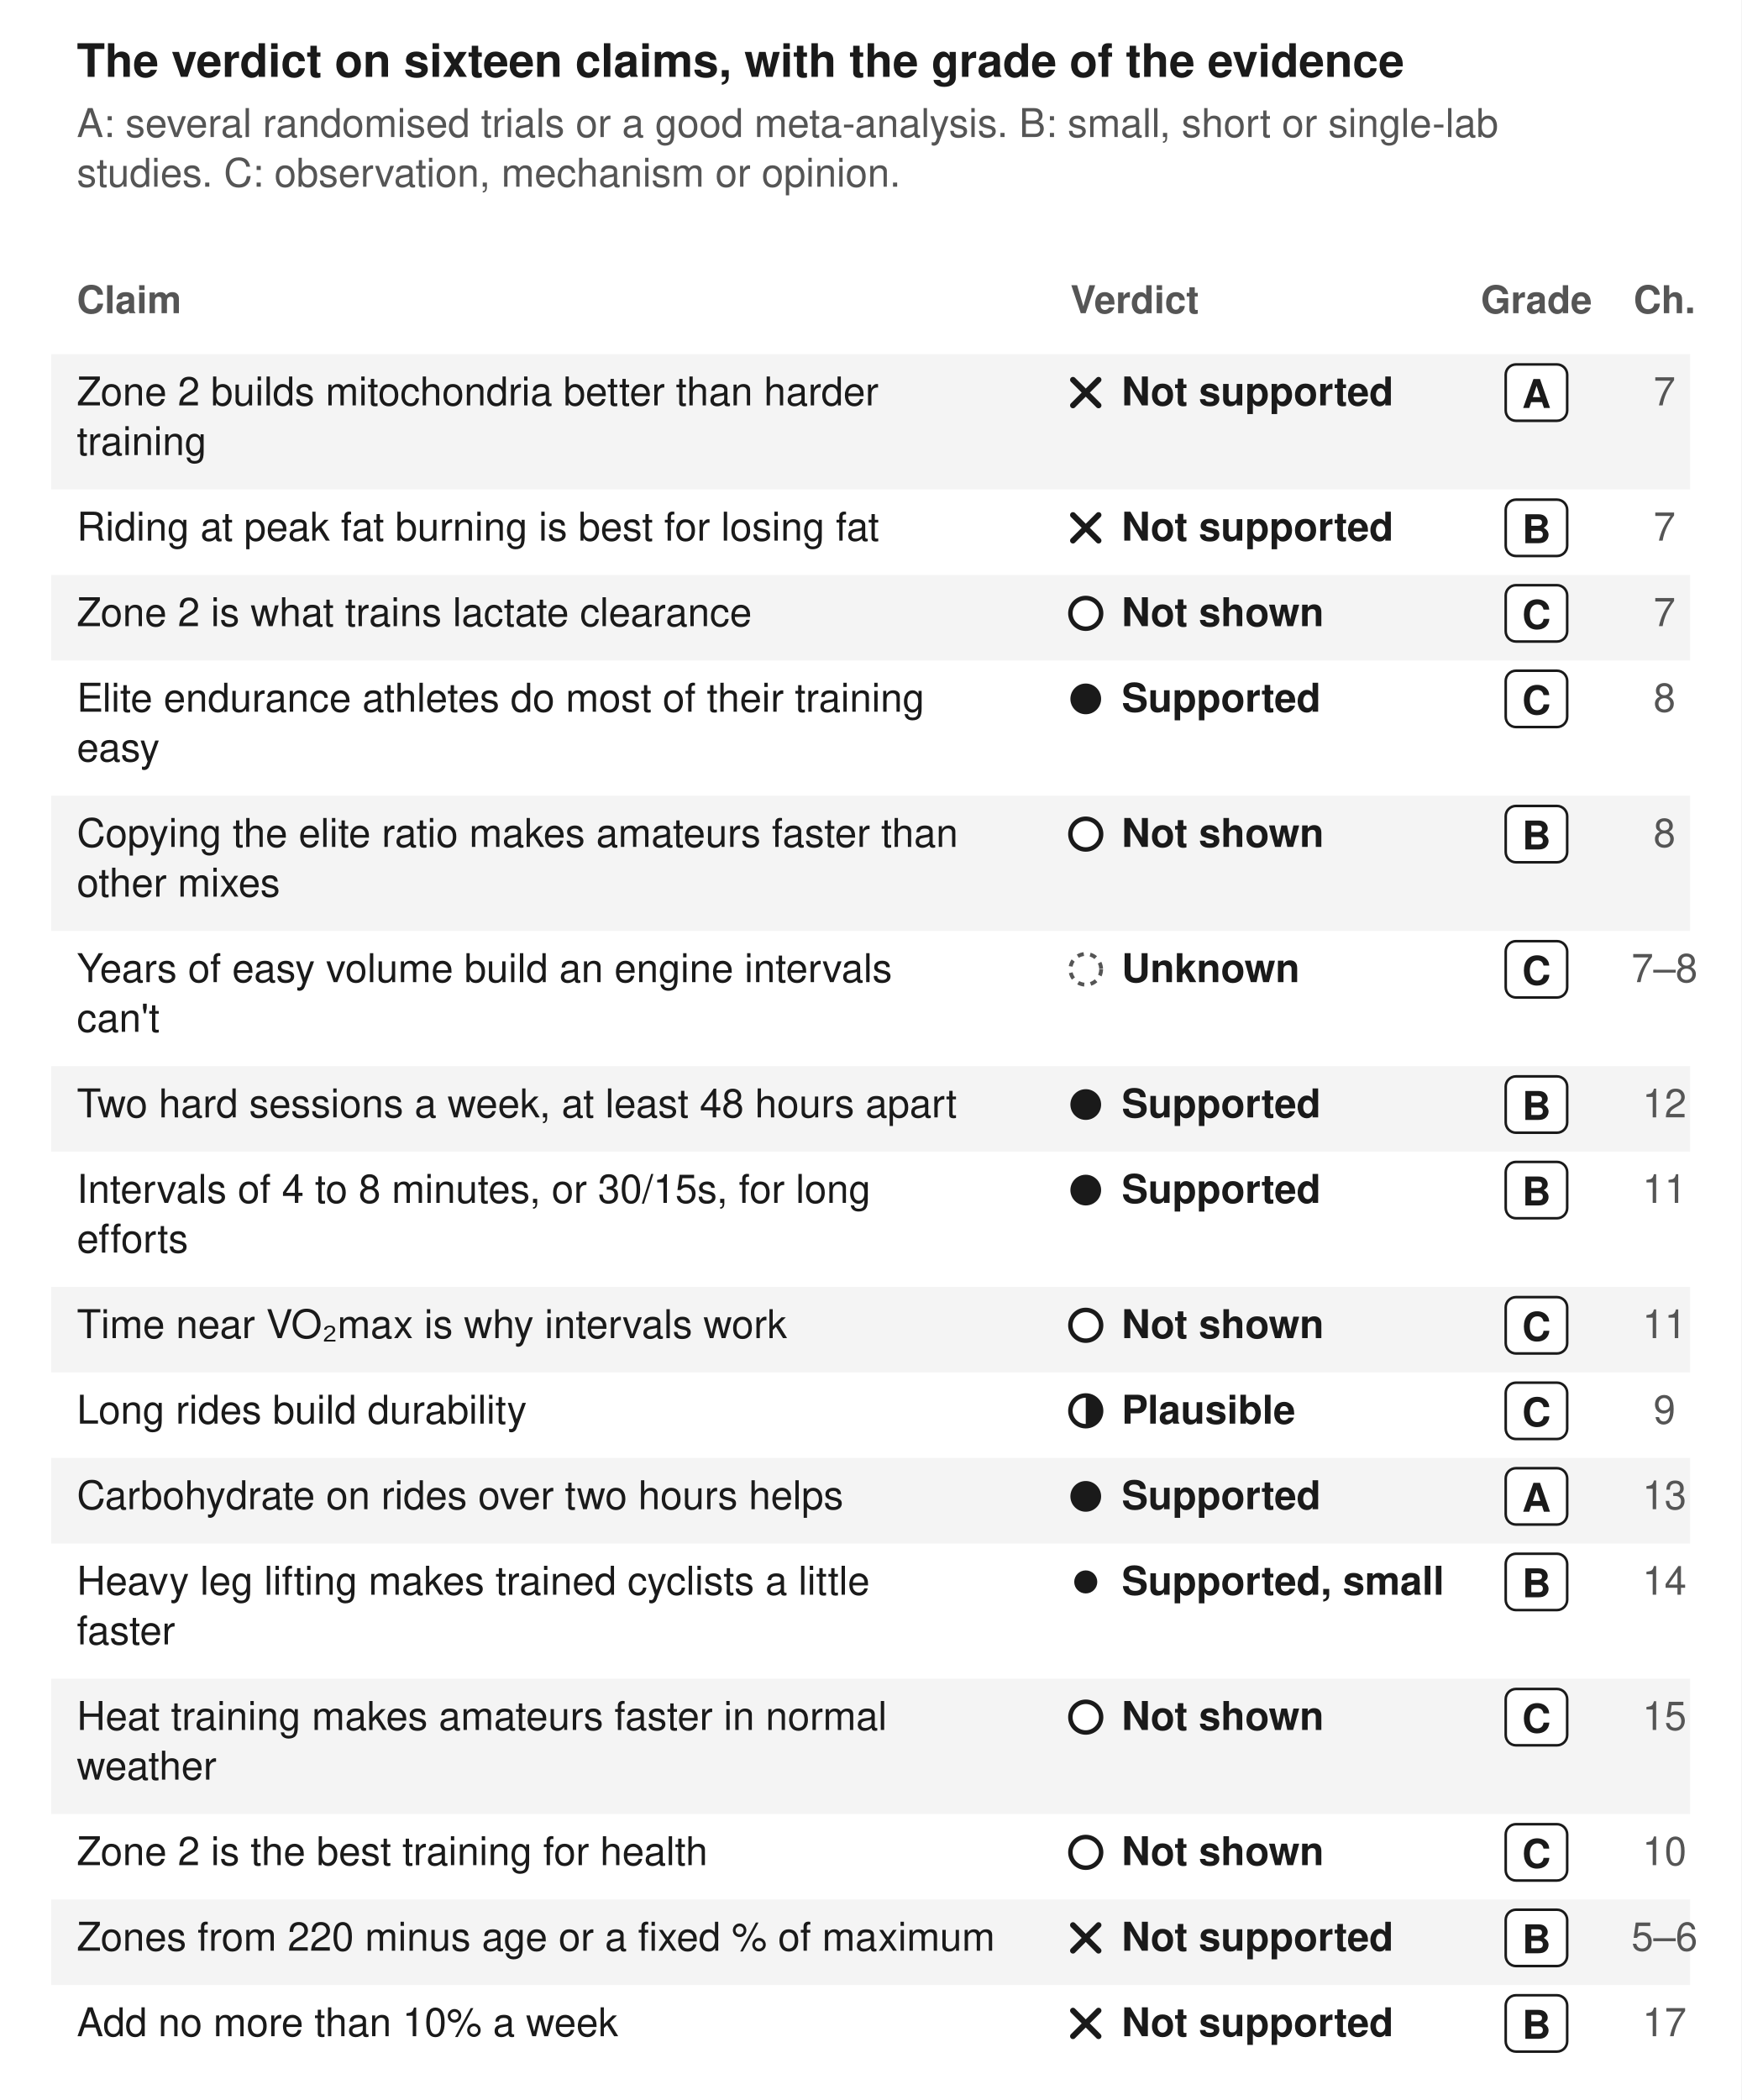
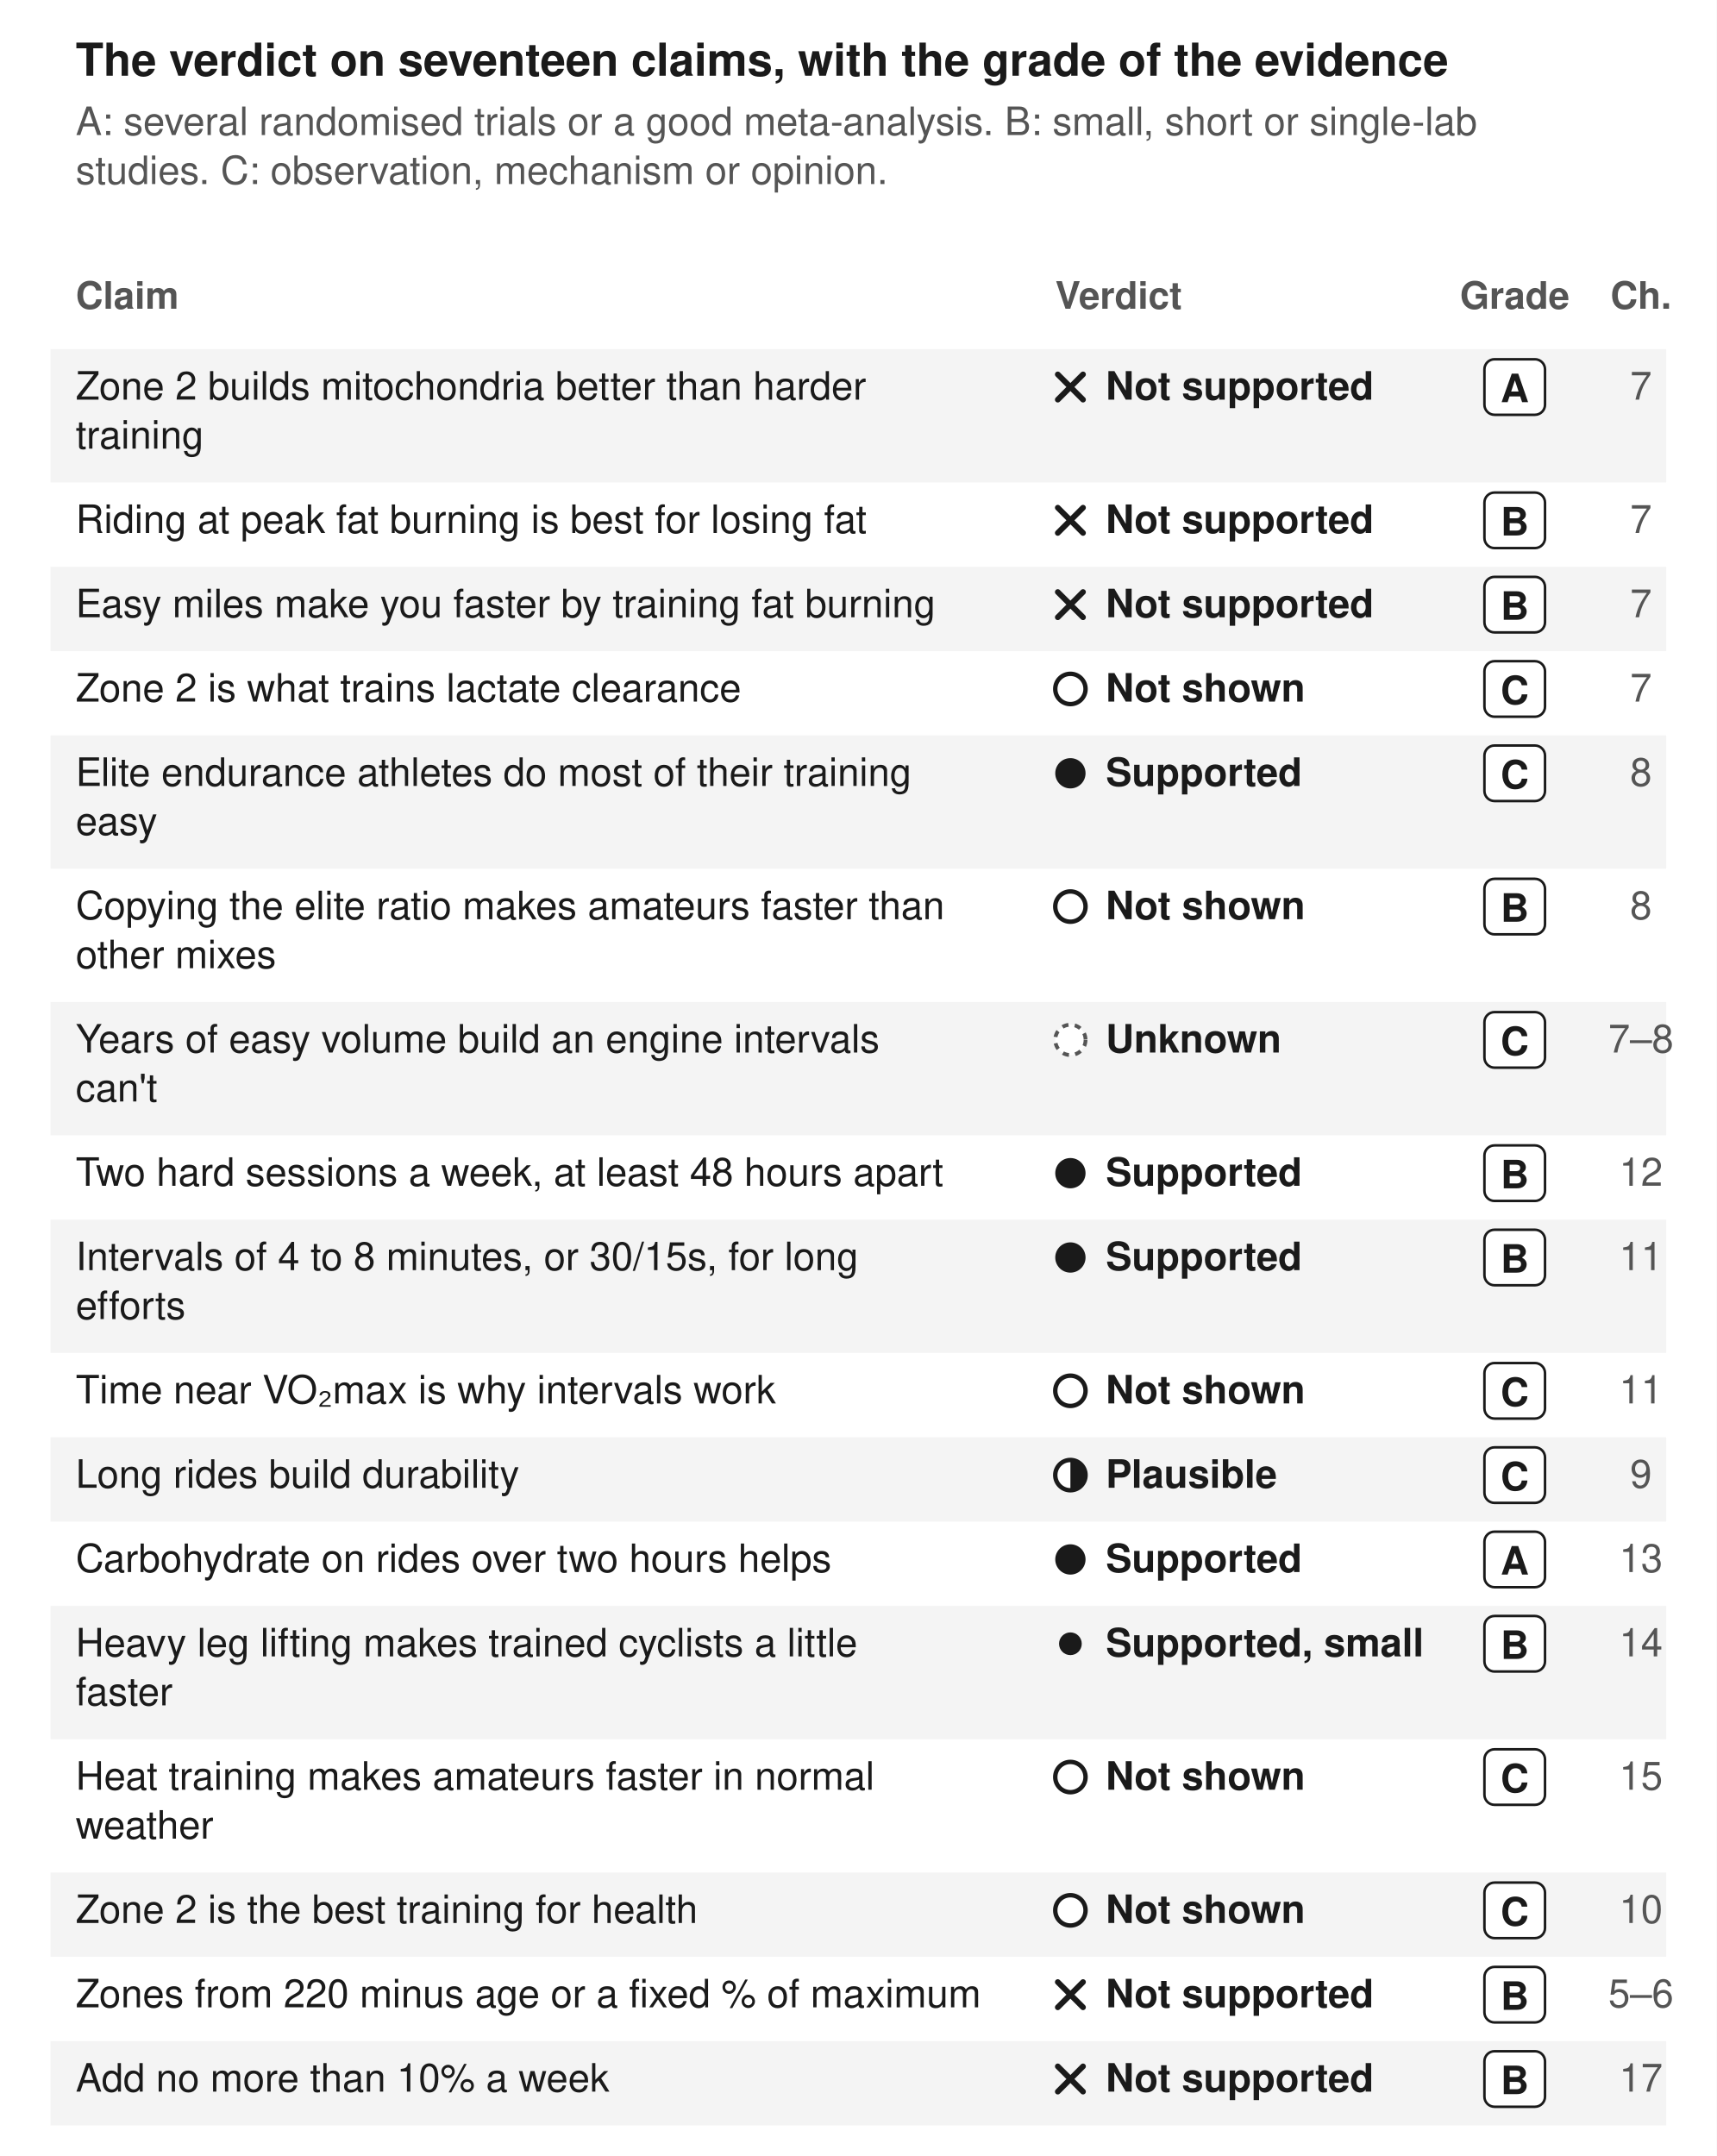
- <svg xmlns="http://www.w3.org/2000/svg" viewBox="0 0 680 820" width="680" height="820" role="img" aria-label="A table of sixteen claims with verdicts and grades. Zone 2 builds mitochondria better than harder training: Not supported, grade A; Riding at peak fat burning is best for losing fat: Not supported, grade B; Zone 2 is what trains lactate clearance: Not shown, grade C; Elite endurance athletes do most of their training easy: Supported, grade C; Copying the elite ratio makes amateurs faster than other mixes: Not shown, grade B; Years of easy volume build an engine intervals can't: Unknown, grade C; Two hard sessions a week, at least 48 hours apart: Supported, grade B; Intervals of 4 to 8 minutes, or 30/15s, for long efforts: Supported, grade B; Time near VO₂max is why intervals work: Not shown, grade C; Long rides build durability: Plausible, grade C; Carbohydrate on rides over two hours helps: Supported, grade A; Heavy leg lifting makes trained cyclists a little faster: Supported, small, grade B; Heat training makes amateurs faster in normal weather: Not shown, grade C; Zone 2 is the best training for health: Not shown, grade C; Zones from 220 minus age or a fixed % of maximum: Not supported, grade B; Add no more than 10% a week: Not supported, grade B">
-   <rect width="680" height="820" fill="#ffffff" />
-   <text x="30.0" y="30.0" font-family="IBM Plex Sans, Helvetica, Arial, sans-serif" font-size="18" fill="#1a1a1a" text-anchor="start" font-weight="600">The verdict on sixteen claims, with the grade of the evidence</text>
+ <svg xmlns="http://www.w3.org/2000/svg" viewBox="0 0 680 854" width="680" height="854" role="img" aria-label="A table of seventeen claims with verdicts and grades. Zone 2 builds mitochondria better than harder training: Not supported, grade A; Riding at peak fat burning is best for losing fat: Not supported, grade B; Easy miles make you faster by training fat burning: Not supported, grade B; Zone 2 is what trains lactate clearance: Not shown, grade C; Elite endurance athletes do most of their training easy: Supported, grade C; Copying the elite ratio makes amateurs faster than other mixes: Not shown, grade B; Years of easy volume build an engine intervals can't: Unknown, grade C; Two hard sessions a week, at least 48 hours apart: Supported, grade B; Intervals of 4 to 8 minutes, or 30/15s, for long efforts: Supported, grade B; Time near VO₂max is why intervals work: Not shown, grade C; Long rides build durability: Plausible, grade C; Carbohydrate on rides over two hours helps: Supported, grade A; Heavy leg lifting makes trained cyclists a little faster: Supported, small, grade B; Heat training makes amateurs faster in normal weather: Not shown, grade C; Zone 2 is the best training for health: Not shown, grade C; Zones from 220 minus age or a fixed % of maximum: Not supported, grade B; Add no more than 10% a week: Not supported, grade B">
+   <rect width="680" height="854" fill="#ffffff" />
+   <text x="30.0" y="30.0" font-family="IBM Plex Sans, Helvetica, Arial, sans-serif" font-size="18" fill="#1a1a1a" text-anchor="start" font-weight="600">The verdict on seventeen claims, with the grade of the evidence</text>
  <text x="30.0" y="53.5" font-family="IBM Plex Sans, Helvetica, Arial, sans-serif" font-size="15.5" fill="#555555" text-anchor="start" font-weight="400">A: several randomised trials or a good meta-analysis. B: small, short or single-lab</text>
  <text x="30.0" y="72.9" font-family="IBM Plex Sans, Helvetica, Arial, sans-serif" font-size="15.5" fill="#555555" text-anchor="start" font-weight="400">studies. C: observation, mechanism or opinion.</text>
  <text x="30.0" y="122.3" font-family="IBM Plex Sans, Helvetica, Arial, sans-serif" font-size="15" fill="#555555" text-anchor="start" font-weight="600">Claim</text>
  <text x="418.0" y="122.3" font-family="IBM Plex Sans, Helvetica, Arial, sans-serif" font-size="15" fill="#555555" text-anchor="start" font-weight="600">Verdict</text>
  <text x="600.0" y="122.3" font-family="IBM Plex Sans, Helvetica, Arial, sans-serif" font-size="15" fill="#555555" text-anchor="middle" font-weight="600">Grade</text>
  <text x="650.0" y="122.3" font-family="IBM Plex Sans, Helvetica, Arial, sans-serif" font-size="15" fill="#555555" text-anchor="middle" font-weight="600">Ch.</text>
  <rect x="20" y="138.3" width="640" height="52.8" fill="#f4f4f4" />
  <text x="30.0" y="158.3" font-family="IBM Plex Sans, Helvetica, Arial, sans-serif" font-size="15.5" fill="#1a1a1a" text-anchor="start" font-weight="400">Zone 2 builds mitochondria better than harder</text>
  <text x="30.0" y="177.7" font-family="IBM Plex Sans, Helvetica, Arial, sans-serif" font-size="15.5" fill="#1a1a1a" text-anchor="start" font-weight="400">training</text>
  <path d="M419,148.3 L429,158.3 M429,148.3 L419,158.3" stroke="#1a1a1a" stroke-width="2.25" stroke-linecap="round" />
  <text x="438.0" y="158.3" font-family="IBM Plex Sans, Helvetica, Arial, sans-serif" font-size="15.5" fill="#1a1a1a" text-anchor="start" font-weight="600">Not supported</text>
  <rect x="588" y="142.3" width="24" height="22" rx="4" fill="#ffffff" stroke="#1a1a1a" stroke-width="1" />
  <text x="600.0" y="159.3" font-family="IBM Plex Sans, Helvetica, Arial, sans-serif" font-size="15.5" fill="#1a1a1a" text-anchor="middle" font-weight="600">A</text>
  <text x="650.0" y="158.3" font-family="IBM Plex Sans, Helvetica, Arial, sans-serif" font-size="15.5" fill="#555555" text-anchor="middle" font-weight="400">7</text>
  <text x="30.0" y="211.1" font-family="IBM Plex Sans, Helvetica, Arial, sans-serif" font-size="15.5" fill="#1a1a1a" text-anchor="start" font-weight="400">Riding at peak fat burning is best for losing fat</text>
  <path d="M419,201.1 L429,211.1 M429,201.1 L419,211.1" stroke="#1a1a1a" stroke-width="2.25" stroke-linecap="round" />
  <text x="438.0" y="211.1" font-family="IBM Plex Sans, Helvetica, Arial, sans-serif" font-size="15.5" fill="#1a1a1a" text-anchor="start" font-weight="600">Not supported</text>
  <rect x="588" y="195.1" width="24" height="22" rx="4" fill="#ffffff" stroke="#1a1a1a" stroke-width="1" />
  <text x="600.0" y="212.1" font-family="IBM Plex Sans, Helvetica, Arial, sans-serif" font-size="15.5" fill="#1a1a1a" text-anchor="middle" font-weight="600">B</text>
  <text x="650.0" y="211.1" font-family="IBM Plex Sans, Helvetica, Arial, sans-serif" font-size="15.5" fill="#555555" text-anchor="middle" font-weight="400">7</text>
  <rect x="20" y="224.5" width="640" height="33.4" fill="#f4f4f4" />
-   <text x="30.0" y="244.5" font-family="IBM Plex Sans, Helvetica, Arial, sans-serif" font-size="15.5" fill="#1a1a1a" text-anchor="start" font-weight="400">Zone 2 is what trains lactate clearance</text>
-   <circle cx="424" cy="239.5" r="6" fill="#ffffff" stroke="#1a1a1a" stroke-width="1.75" />
-   <text x="438.0" y="244.5" font-family="IBM Plex Sans, Helvetica, Arial, sans-serif" font-size="15.5" fill="#1a1a1a" text-anchor="start" font-weight="600">Not shown</text>
+   <text x="30.0" y="244.5" font-family="IBM Plex Sans, Helvetica, Arial, sans-serif" font-size="15.5" fill="#1a1a1a" text-anchor="start" font-weight="400">Easy miles make you faster by training fat burning</text>
+   <path d="M419,234.5 L429,244.5 M429,234.5 L419,244.5" stroke="#1a1a1a" stroke-width="2.25" stroke-linecap="round" />
+   <text x="438.0" y="244.5" font-family="IBM Plex Sans, Helvetica, Arial, sans-serif" font-size="15.5" fill="#1a1a1a" text-anchor="start" font-weight="600">Not supported</text>
  <rect x="588" y="228.5" width="24" height="22" rx="4" fill="#ffffff" stroke="#1a1a1a" stroke-width="1" />
-   <text x="600.0" y="245.5" font-family="IBM Plex Sans, Helvetica, Arial, sans-serif" font-size="15.5" fill="#1a1a1a" text-anchor="middle" font-weight="600">C</text>
+   <text x="600.0" y="245.5" font-family="IBM Plex Sans, Helvetica, Arial, sans-serif" font-size="15.5" fill="#1a1a1a" text-anchor="middle" font-weight="600">B</text>
  <text x="650.0" y="244.5" font-family="IBM Plex Sans, Helvetica, Arial, sans-serif" font-size="15.5" fill="#555555" text-anchor="middle" font-weight="400">7</text>
-   <text x="30.0" y="277.9" font-family="IBM Plex Sans, Helvetica, Arial, sans-serif" font-size="15.5" fill="#1a1a1a" text-anchor="start" font-weight="400">Elite endurance athletes do most of their training</text>
-   <text x="30.0" y="297.3" font-family="IBM Plex Sans, Helvetica, Arial, sans-serif" font-size="15.5" fill="#1a1a1a" text-anchor="start" font-weight="400">easy</text>
-   <circle cx="424" cy="272.9" r="6" fill="#1a1a1a" />
-   <text x="438.0" y="277.9" font-family="IBM Plex Sans, Helvetica, Arial, sans-serif" font-size="15.5" fill="#1a1a1a" text-anchor="start" font-weight="600">Supported</text>
+   <text x="30.0" y="277.9" font-family="IBM Plex Sans, Helvetica, Arial, sans-serif" font-size="15.5" fill="#1a1a1a" text-anchor="start" font-weight="400">Zone 2 is what trains lactate clearance</text>
+   <circle cx="424" cy="272.9" r="6" fill="#ffffff" stroke="#1a1a1a" stroke-width="1.75" />
+   <text x="438.0" y="277.9" font-family="IBM Plex Sans, Helvetica, Arial, sans-serif" font-size="15.5" fill="#1a1a1a" text-anchor="start" font-weight="600">Not shown</text>
  <rect x="588" y="261.9" width="24" height="22" rx="4" fill="#ffffff" stroke="#1a1a1a" stroke-width="1" />
  <text x="600.0" y="278.9" font-family="IBM Plex Sans, Helvetica, Arial, sans-serif" font-size="15.5" fill="#1a1a1a" text-anchor="middle" font-weight="600">C</text>
-   <text x="650.0" y="277.9" font-family="IBM Plex Sans, Helvetica, Arial, sans-serif" font-size="15.5" fill="#555555" text-anchor="middle" font-weight="400">8</text>
-   <rect x="20" y="310.7" width="640" height="52.8" fill="#f4f4f4" />
-   <text x="30.0" y="330.7" font-family="IBM Plex Sans, Helvetica, Arial, sans-serif" font-size="15.5" fill="#1a1a1a" text-anchor="start" font-weight="400">Copying the elite ratio makes amateurs faster than</text>
-   <text x="30.0" y="350.1" font-family="IBM Plex Sans, Helvetica, Arial, sans-serif" font-size="15.5" fill="#1a1a1a" text-anchor="start" font-weight="400">other mixes</text>
-   <circle cx="424" cy="325.7" r="6" fill="#ffffff" stroke="#1a1a1a" stroke-width="1.75" />
-   <text x="438.0" y="330.7" font-family="IBM Plex Sans, Helvetica, Arial, sans-serif" font-size="15.5" fill="#1a1a1a" text-anchor="start" font-weight="600">Not shown</text>
-   <rect x="588" y="314.7" width="24" height="22" rx="4" fill="#ffffff" stroke="#1a1a1a" stroke-width="1" />
-   <text x="600.0" y="331.7" font-family="IBM Plex Sans, Helvetica, Arial, sans-serif" font-size="15.5" fill="#1a1a1a" text-anchor="middle" font-weight="600">B</text>
-   <text x="650.0" y="330.7" font-family="IBM Plex Sans, Helvetica, Arial, sans-serif" font-size="15.5" fill="#555555" text-anchor="middle" font-weight="400">8</text>
-   <text x="30.0" y="383.5" font-family="IBM Plex Sans, Helvetica, Arial, sans-serif" font-size="15.5" fill="#1a1a1a" text-anchor="start" font-weight="400">Years of easy volume build an engine intervals</text>
-   <text x="30.0" y="402.9" font-family="IBM Plex Sans, Helvetica, Arial, sans-serif" font-size="15.5" fill="#1a1a1a" text-anchor="start" font-weight="400">can't</text>
-   <circle cx="424" cy="378.5" r="6" fill="#ffffff" stroke="#555555" stroke-width="1.5" stroke-dasharray="2.5 2.5" />
-   <text x="438.0" y="383.5" font-family="IBM Plex Sans, Helvetica, Arial, sans-serif" font-size="15.5" fill="#1a1a1a" text-anchor="start" font-weight="600">Unknown</text>
-   <rect x="588" y="367.5" width="24" height="22" rx="4" fill="#ffffff" stroke="#1a1a1a" stroke-width="1" />
-   <text x="600.0" y="384.5" font-family="IBM Plex Sans, Helvetica, Arial, sans-serif" font-size="15.5" fill="#1a1a1a" text-anchor="middle" font-weight="600">C</text>
-   <text x="650.0" y="383.5" font-family="IBM Plex Sans, Helvetica, Arial, sans-serif" font-size="15.5" fill="#555555" text-anchor="middle" font-weight="400">7–8</text>
-   <rect x="20" y="416.3" width="640" height="33.4" fill="#f4f4f4" />
-   <text x="30.0" y="436.3" font-family="IBM Plex Sans, Helvetica, Arial, sans-serif" font-size="15.5" fill="#1a1a1a" text-anchor="start" font-weight="400">Two hard sessions a week, at least 48 hours apart</text>
-   <circle cx="424" cy="431.3" r="6" fill="#1a1a1a" />
-   <text x="438.0" y="436.3" font-family="IBM Plex Sans, Helvetica, Arial, sans-serif" font-size="15.5" fill="#1a1a1a" text-anchor="start" font-weight="600">Supported</text>
-   <rect x="588" y="420.3" width="24" height="22" rx="4" fill="#ffffff" stroke="#1a1a1a" stroke-width="1" />
-   <text x="600.0" y="437.3" font-family="IBM Plex Sans, Helvetica, Arial, sans-serif" font-size="15.5" fill="#1a1a1a" text-anchor="middle" font-weight="600">B</text>
-   <text x="650.0" y="436.3" font-family="IBM Plex Sans, Helvetica, Arial, sans-serif" font-size="15.5" fill="#555555" text-anchor="middle" font-weight="400">12</text>
-   <text x="30.0" y="469.7" font-family="IBM Plex Sans, Helvetica, Arial, sans-serif" font-size="15.5" fill="#1a1a1a" text-anchor="start" font-weight="400">Intervals of 4 to 8 minutes, or 30/15s, for long</text>
-   <text x="30.0" y="489.1" font-family="IBM Plex Sans, Helvetica, Arial, sans-serif" font-size="15.5" fill="#1a1a1a" text-anchor="start" font-weight="400">efforts</text>
+   <text x="650.0" y="277.9" font-family="IBM Plex Sans, Helvetica, Arial, sans-serif" font-size="15.5" fill="#555555" text-anchor="middle" font-weight="400">7</text>
+   <rect x="20" y="291.3" width="640" height="52.8" fill="#f4f4f4" />
+   <text x="30.0" y="311.3" font-family="IBM Plex Sans, Helvetica, Arial, sans-serif" font-size="15.5" fill="#1a1a1a" text-anchor="start" font-weight="400">Elite endurance athletes do most of their training</text>
+   <text x="30.0" y="330.7" font-family="IBM Plex Sans, Helvetica, Arial, sans-serif" font-size="15.5" fill="#1a1a1a" text-anchor="start" font-weight="400">easy</text>
+   <circle cx="424" cy="306.3" r="6" fill="#1a1a1a" />
+   <text x="438.0" y="311.3" font-family="IBM Plex Sans, Helvetica, Arial, sans-serif" font-size="15.5" fill="#1a1a1a" text-anchor="start" font-weight="600">Supported</text>
+   <rect x="588" y="295.3" width="24" height="22" rx="4" fill="#ffffff" stroke="#1a1a1a" stroke-width="1" />
+   <text x="600.0" y="312.3" font-family="IBM Plex Sans, Helvetica, Arial, sans-serif" font-size="15.5" fill="#1a1a1a" text-anchor="middle" font-weight="600">C</text>
+   <text x="650.0" y="311.3" font-family="IBM Plex Sans, Helvetica, Arial, sans-serif" font-size="15.5" fill="#555555" text-anchor="middle" font-weight="400">8</text>
+   <text x="30.0" y="364.1" font-family="IBM Plex Sans, Helvetica, Arial, sans-serif" font-size="15.5" fill="#1a1a1a" text-anchor="start" font-weight="400">Copying the elite ratio makes amateurs faster than</text>
+   <text x="30.0" y="383.5" font-family="IBM Plex Sans, Helvetica, Arial, sans-serif" font-size="15.5" fill="#1a1a1a" text-anchor="start" font-weight="400">other mixes</text>
+   <circle cx="424" cy="359.1" r="6" fill="#ffffff" stroke="#1a1a1a" stroke-width="1.75" />
+   <text x="438.0" y="364.1" font-family="IBM Plex Sans, Helvetica, Arial, sans-serif" font-size="15.5" fill="#1a1a1a" text-anchor="start" font-weight="600">Not shown</text>
+   <rect x="588" y="348.1" width="24" height="22" rx="4" fill="#ffffff" stroke="#1a1a1a" stroke-width="1" />
+   <text x="600.0" y="365.1" font-family="IBM Plex Sans, Helvetica, Arial, sans-serif" font-size="15.5" fill="#1a1a1a" text-anchor="middle" font-weight="600">B</text>
+   <text x="650.0" y="364.1" font-family="IBM Plex Sans, Helvetica, Arial, sans-serif" font-size="15.5" fill="#555555" text-anchor="middle" font-weight="400">8</text>
+   <rect x="20" y="396.9" width="640" height="52.8" fill="#f4f4f4" />
+   <text x="30.0" y="416.9" font-family="IBM Plex Sans, Helvetica, Arial, sans-serif" font-size="15.5" fill="#1a1a1a" text-anchor="start" font-weight="400">Years of easy volume build an engine intervals</text>
+   <text x="30.0" y="436.3" font-family="IBM Plex Sans, Helvetica, Arial, sans-serif" font-size="15.5" fill="#1a1a1a" text-anchor="start" font-weight="400">can't</text>
+   <circle cx="424" cy="411.9" r="6" fill="#ffffff" stroke="#555555" stroke-width="1.5" stroke-dasharray="2.5 2.5" />
+   <text x="438.0" y="416.9" font-family="IBM Plex Sans, Helvetica, Arial, sans-serif" font-size="15.5" fill="#1a1a1a" text-anchor="start" font-weight="600">Unknown</text>
+   <rect x="588" y="400.9" width="24" height="22" rx="4" fill="#ffffff" stroke="#1a1a1a" stroke-width="1" />
+   <text x="600.0" y="417.9" font-family="IBM Plex Sans, Helvetica, Arial, sans-serif" font-size="15.5" fill="#1a1a1a" text-anchor="middle" font-weight="600">C</text>
+   <text x="650.0" y="416.9" font-family="IBM Plex Sans, Helvetica, Arial, sans-serif" font-size="15.5" fill="#555555" text-anchor="middle" font-weight="400">7–8</text>
+   <text x="30.0" y="469.7" font-family="IBM Plex Sans, Helvetica, Arial, sans-serif" font-size="15.5" fill="#1a1a1a" text-anchor="start" font-weight="400">Two hard sessions a week, at least 48 hours apart</text>
  <circle cx="424" cy="464.7" r="6" fill="#1a1a1a" />
  <text x="438.0" y="469.7" font-family="IBM Plex Sans, Helvetica, Arial, sans-serif" font-size="15.5" fill="#1a1a1a" text-anchor="start" font-weight="600">Supported</text>
  <rect x="588" y="453.7" width="24" height="22" rx="4" fill="#ffffff" stroke="#1a1a1a" stroke-width="1" />
  <text x="600.0" y="470.7" font-family="IBM Plex Sans, Helvetica, Arial, sans-serif" font-size="15.5" fill="#1a1a1a" text-anchor="middle" font-weight="600">B</text>
-   <text x="650.0" y="469.7" font-family="IBM Plex Sans, Helvetica, Arial, sans-serif" font-size="15.5" fill="#555555" text-anchor="middle" font-weight="400">11</text>
-   <rect x="20" y="502.5" width="640" height="33.4" fill="#f4f4f4" />
-   <text x="30.0" y="522.5" font-family="IBM Plex Sans, Helvetica, Arial, sans-serif" font-size="15.5" fill="#1a1a1a" text-anchor="start" font-weight="400">Time near VO₂max is why intervals work</text>
-   <circle cx="424" cy="517.5" r="6" fill="#ffffff" stroke="#1a1a1a" stroke-width="1.75" />
-   <text x="438.0" y="522.5" font-family="IBM Plex Sans, Helvetica, Arial, sans-serif" font-size="15.5" fill="#1a1a1a" text-anchor="start" font-weight="600">Not shown</text>
-   <rect x="588" y="506.5" width="24" height="22" rx="4" fill="#ffffff" stroke="#1a1a1a" stroke-width="1" />
-   <text x="600.0" y="523.5" font-family="IBM Plex Sans, Helvetica, Arial, sans-serif" font-size="15.5" fill="#1a1a1a" text-anchor="middle" font-weight="600">C</text>
-   <text x="650.0" y="522.5" font-family="IBM Plex Sans, Helvetica, Arial, sans-serif" font-size="15.5" fill="#555555" text-anchor="middle" font-weight="400">11</text>
-   <text x="30.0" y="555.9" font-family="IBM Plex Sans, Helvetica, Arial, sans-serif" font-size="15.5" fill="#1a1a1a" text-anchor="start" font-weight="400">Long rides build durability</text>
+   <text x="650.0" y="469.7" font-family="IBM Plex Sans, Helvetica, Arial, sans-serif" font-size="15.5" fill="#555555" text-anchor="middle" font-weight="400">12</text>
+   <rect x="20" y="483.1" width="640" height="52.8" fill="#f4f4f4" />
+   <text x="30.0" y="503.1" font-family="IBM Plex Sans, Helvetica, Arial, sans-serif" font-size="15.5" fill="#1a1a1a" text-anchor="start" font-weight="400">Intervals of 4 to 8 minutes, or 30/15s, for long</text>
+   <text x="30.0" y="522.5" font-family="IBM Plex Sans, Helvetica, Arial, sans-serif" font-size="15.5" fill="#1a1a1a" text-anchor="start" font-weight="400">efforts</text>
+   <circle cx="424" cy="498.1" r="6" fill="#1a1a1a" />
+   <text x="438.0" y="503.1" font-family="IBM Plex Sans, Helvetica, Arial, sans-serif" font-size="15.5" fill="#1a1a1a" text-anchor="start" font-weight="600">Supported</text>
+   <rect x="588" y="487.1" width="24" height="22" rx="4" fill="#ffffff" stroke="#1a1a1a" stroke-width="1" />
+   <text x="600.0" y="504.1" font-family="IBM Plex Sans, Helvetica, Arial, sans-serif" font-size="15.5" fill="#1a1a1a" text-anchor="middle" font-weight="600">B</text>
+   <text x="650.0" y="503.1" font-family="IBM Plex Sans, Helvetica, Arial, sans-serif" font-size="15.5" fill="#555555" text-anchor="middle" font-weight="400">11</text>
+   <text x="30.0" y="555.9" font-family="IBM Plex Sans, Helvetica, Arial, sans-serif" font-size="15.5" fill="#1a1a1a" text-anchor="start" font-weight="400">Time near VO₂max is why intervals work</text>
  <circle cx="424" cy="550.9" r="6" fill="#ffffff" stroke="#1a1a1a" stroke-width="1.75" />
-   <path d="M424,544.9 a6,6 0 0 1 0,12 z" fill="#1a1a1a" />
-   <text x="438.0" y="555.9" font-family="IBM Plex Sans, Helvetica, Arial, sans-serif" font-size="15.5" fill="#1a1a1a" text-anchor="start" font-weight="600">Plausible</text>
+   <text x="438.0" y="555.9" font-family="IBM Plex Sans, Helvetica, Arial, sans-serif" font-size="15.5" fill="#1a1a1a" text-anchor="start" font-weight="600">Not shown</text>
  <rect x="588" y="539.9" width="24" height="22" rx="4" fill="#ffffff" stroke="#1a1a1a" stroke-width="1" />
  <text x="600.0" y="556.9" font-family="IBM Plex Sans, Helvetica, Arial, sans-serif" font-size="15.5" fill="#1a1a1a" text-anchor="middle" font-weight="600">C</text>
-   <text x="650.0" y="555.9" font-family="IBM Plex Sans, Helvetica, Arial, sans-serif" font-size="15.5" fill="#555555" text-anchor="middle" font-weight="400">9</text>
+   <text x="650.0" y="555.9" font-family="IBM Plex Sans, Helvetica, Arial, sans-serif" font-size="15.5" fill="#555555" text-anchor="middle" font-weight="400">11</text>
  <rect x="20" y="569.3" width="640" height="33.4" fill="#f4f4f4" />
-   <text x="30.0" y="589.3" font-family="IBM Plex Sans, Helvetica, Arial, sans-serif" font-size="15.5" fill="#1a1a1a" text-anchor="start" font-weight="400">Carbohydrate on rides over two hours helps</text>
-   <circle cx="424" cy="584.3" r="6" fill="#1a1a1a" />
-   <text x="438.0" y="589.3" font-family="IBM Plex Sans, Helvetica, Arial, sans-serif" font-size="15.5" fill="#1a1a1a" text-anchor="start" font-weight="600">Supported</text>
+   <text x="30.0" y="589.3" font-family="IBM Plex Sans, Helvetica, Arial, sans-serif" font-size="15.5" fill="#1a1a1a" text-anchor="start" font-weight="400">Long rides build durability</text>
+   <circle cx="424" cy="584.3" r="6" fill="#ffffff" stroke="#1a1a1a" stroke-width="1.75" />
+   <path d="M424,578.3 a6,6 0 0 1 0,12 z" fill="#1a1a1a" />
+   <text x="438.0" y="589.3" font-family="IBM Plex Sans, Helvetica, Arial, sans-serif" font-size="15.5" fill="#1a1a1a" text-anchor="start" font-weight="600">Plausible</text>
  <rect x="588" y="573.3" width="24" height="22" rx="4" fill="#ffffff" stroke="#1a1a1a" stroke-width="1" />
-   <text x="600.0" y="590.3" font-family="IBM Plex Sans, Helvetica, Arial, sans-serif" font-size="15.5" fill="#1a1a1a" text-anchor="middle" font-weight="600">A</text>
-   <text x="650.0" y="589.3" font-family="IBM Plex Sans, Helvetica, Arial, sans-serif" font-size="15.5" fill="#555555" text-anchor="middle" font-weight="400">13</text>
-   <text x="30.0" y="622.7" font-family="IBM Plex Sans, Helvetica, Arial, sans-serif" font-size="15.5" fill="#1a1a1a" text-anchor="start" font-weight="400">Heavy leg lifting makes trained cyclists a little</text>
-   <text x="30.0" y="642.1" font-family="IBM Plex Sans, Helvetica, Arial, sans-serif" font-size="15.5" fill="#1a1a1a" text-anchor="start" font-weight="400">faster</text>
-   <circle cx="424" cy="617.7" r="4.5" fill="#1a1a1a" />
-   <text x="438.0" y="622.7" font-family="IBM Plex Sans, Helvetica, Arial, sans-serif" font-size="15.5" fill="#1a1a1a" text-anchor="start" font-weight="600">Supported, small</text>
+   <text x="600.0" y="590.3" font-family="IBM Plex Sans, Helvetica, Arial, sans-serif" font-size="15.5" fill="#1a1a1a" text-anchor="middle" font-weight="600">C</text>
+   <text x="650.0" y="589.3" font-family="IBM Plex Sans, Helvetica, Arial, sans-serif" font-size="15.5" fill="#555555" text-anchor="middle" font-weight="400">9</text>
+   <text x="30.0" y="622.7" font-family="IBM Plex Sans, Helvetica, Arial, sans-serif" font-size="15.5" fill="#1a1a1a" text-anchor="start" font-weight="400">Carbohydrate on rides over two hours helps</text>
+   <circle cx="424" cy="617.7" r="6" fill="#1a1a1a" />
+   <text x="438.0" y="622.7" font-family="IBM Plex Sans, Helvetica, Arial, sans-serif" font-size="15.5" fill="#1a1a1a" text-anchor="start" font-weight="600">Supported</text>
  <rect x="588" y="606.7" width="24" height="22" rx="4" fill="#ffffff" stroke="#1a1a1a" stroke-width="1" />
-   <text x="600.0" y="623.7" font-family="IBM Plex Sans, Helvetica, Arial, sans-serif" font-size="15.5" fill="#1a1a1a" text-anchor="middle" font-weight="600">B</text>
-   <text x="650.0" y="622.7" font-family="IBM Plex Sans, Helvetica, Arial, sans-serif" font-size="15.5" fill="#555555" text-anchor="middle" font-weight="400">14</text>
-   <rect x="20" y="655.5" width="640" height="52.8" fill="#f4f4f4" />
-   <text x="30.0" y="675.5" font-family="IBM Plex Sans, Helvetica, Arial, sans-serif" font-size="15.5" fill="#1a1a1a" text-anchor="start" font-weight="400">Heat training makes amateurs faster in normal</text>
-   <text x="30.0" y="694.9" font-family="IBM Plex Sans, Helvetica, Arial, sans-serif" font-size="15.5" fill="#1a1a1a" text-anchor="start" font-weight="400">weather</text>
-   <circle cx="424" cy="670.5" r="6" fill="#ffffff" stroke="#1a1a1a" stroke-width="1.75" />
-   <text x="438.0" y="675.5" font-family="IBM Plex Sans, Helvetica, Arial, sans-serif" font-size="15.5" fill="#1a1a1a" text-anchor="start" font-weight="600">Not shown</text>
-   <rect x="588" y="659.5" width="24" height="22" rx="4" fill="#ffffff" stroke="#1a1a1a" stroke-width="1" />
-   <text x="600.0" y="676.5" font-family="IBM Plex Sans, Helvetica, Arial, sans-serif" font-size="15.5" fill="#1a1a1a" text-anchor="middle" font-weight="600">C</text>
-   <text x="650.0" y="675.5" font-family="IBM Plex Sans, Helvetica, Arial, sans-serif" font-size="15.5" fill="#555555" text-anchor="middle" font-weight="400">15</text>
-   <text x="30.0" y="728.3" font-family="IBM Plex Sans, Helvetica, Arial, sans-serif" font-size="15.5" fill="#1a1a1a" text-anchor="start" font-weight="400">Zone 2 is the best training for health</text>
-   <circle cx="424" cy="723.3" r="6" fill="#ffffff" stroke="#1a1a1a" stroke-width="1.75" />
-   <text x="438.0" y="728.3" font-family="IBM Plex Sans, Helvetica, Arial, sans-serif" font-size="15.5" fill="#1a1a1a" text-anchor="start" font-weight="600">Not shown</text>
-   <rect x="588" y="712.3" width="24" height="22" rx="4" fill="#ffffff" stroke="#1a1a1a" stroke-width="1" />
-   <text x="600.0" y="729.3" font-family="IBM Plex Sans, Helvetica, Arial, sans-serif" font-size="15.5" fill="#1a1a1a" text-anchor="middle" font-weight="600">C</text>
-   <text x="650.0" y="728.3" font-family="IBM Plex Sans, Helvetica, Arial, sans-serif" font-size="15.5" fill="#555555" text-anchor="middle" font-weight="400">10</text>
+   <text x="600.0" y="623.7" font-family="IBM Plex Sans, Helvetica, Arial, sans-serif" font-size="15.5" fill="#1a1a1a" text-anchor="middle" font-weight="600">A</text>
+   <text x="650.0" y="622.7" font-family="IBM Plex Sans, Helvetica, Arial, sans-serif" font-size="15.5" fill="#555555" text-anchor="middle" font-weight="400">13</text>
+   <rect x="20" y="636.1" width="640" height="52.8" fill="#f4f4f4" />
+   <text x="30.0" y="656.1" font-family="IBM Plex Sans, Helvetica, Arial, sans-serif" font-size="15.5" fill="#1a1a1a" text-anchor="start" font-weight="400">Heavy leg lifting makes trained cyclists a little</text>
+   <text x="30.0" y="675.5" font-family="IBM Plex Sans, Helvetica, Arial, sans-serif" font-size="15.5" fill="#1a1a1a" text-anchor="start" font-weight="400">faster</text>
+   <circle cx="424" cy="651.1" r="4.5" fill="#1a1a1a" />
+   <text x="438.0" y="656.1" font-family="IBM Plex Sans, Helvetica, Arial, sans-serif" font-size="15.5" fill="#1a1a1a" text-anchor="start" font-weight="600">Supported, small</text>
+   <rect x="588" y="640.1" width="24" height="22" rx="4" fill="#ffffff" stroke="#1a1a1a" stroke-width="1" />
+   <text x="600.0" y="657.1" font-family="IBM Plex Sans, Helvetica, Arial, sans-serif" font-size="15.5" fill="#1a1a1a" text-anchor="middle" font-weight="600">B</text>
+   <text x="650.0" y="656.1" font-family="IBM Plex Sans, Helvetica, Arial, sans-serif" font-size="15.5" fill="#555555" text-anchor="middle" font-weight="400">14</text>
+   <text x="30.0" y="708.9" font-family="IBM Plex Sans, Helvetica, Arial, sans-serif" font-size="15.5" fill="#1a1a1a" text-anchor="start" font-weight="400">Heat training makes amateurs faster in normal</text>
+   <text x="30.0" y="728.3" font-family="IBM Plex Sans, Helvetica, Arial, sans-serif" font-size="15.5" fill="#1a1a1a" text-anchor="start" font-weight="400">weather</text>
+   <circle cx="424" cy="703.9" r="6" fill="#ffffff" stroke="#1a1a1a" stroke-width="1.75" />
+   <text x="438.0" y="708.9" font-family="IBM Plex Sans, Helvetica, Arial, sans-serif" font-size="15.5" fill="#1a1a1a" text-anchor="start" font-weight="600">Not shown</text>
+   <rect x="588" y="692.9" width="24" height="22" rx="4" fill="#ffffff" stroke="#1a1a1a" stroke-width="1" />
+   <text x="600.0" y="709.9" font-family="IBM Plex Sans, Helvetica, Arial, sans-serif" font-size="15.5" fill="#1a1a1a" text-anchor="middle" font-weight="600">C</text>
+   <text x="650.0" y="708.9" font-family="IBM Plex Sans, Helvetica, Arial, sans-serif" font-size="15.5" fill="#555555" text-anchor="middle" font-weight="400">15</text>
  <rect x="20" y="741.7" width="640" height="33.4" fill="#f4f4f4" />
-   <text x="30.0" y="761.7" font-family="IBM Plex Sans, Helvetica, Arial, sans-serif" font-size="15.5" fill="#1a1a1a" text-anchor="start" font-weight="400">Zones from 220 minus age or a fixed % of maximum</text>
-   <path d="M419,751.7 L429,761.7 M429,751.7 L419,761.7" stroke="#1a1a1a" stroke-width="2.25" stroke-linecap="round" />
-   <text x="438.0" y="761.7" font-family="IBM Plex Sans, Helvetica, Arial, sans-serif" font-size="15.5" fill="#1a1a1a" text-anchor="start" font-weight="600">Not supported</text>
+   <text x="30.0" y="761.7" font-family="IBM Plex Sans, Helvetica, Arial, sans-serif" font-size="15.5" fill="#1a1a1a" text-anchor="start" font-weight="400">Zone 2 is the best training for health</text>
+   <circle cx="424" cy="756.7" r="6" fill="#ffffff" stroke="#1a1a1a" stroke-width="1.75" />
+   <text x="438.0" y="761.7" font-family="IBM Plex Sans, Helvetica, Arial, sans-serif" font-size="15.5" fill="#1a1a1a" text-anchor="start" font-weight="600">Not shown</text>
  <rect x="588" y="745.7" width="24" height="22" rx="4" fill="#ffffff" stroke="#1a1a1a" stroke-width="1" />
-   <text x="600.0" y="762.7" font-family="IBM Plex Sans, Helvetica, Arial, sans-serif" font-size="15.5" fill="#1a1a1a" text-anchor="middle" font-weight="600">B</text>
-   <text x="650.0" y="761.7" font-family="IBM Plex Sans, Helvetica, Arial, sans-serif" font-size="15.5" fill="#555555" text-anchor="middle" font-weight="400">5–6</text>
-   <text x="30.0" y="795.1" font-family="IBM Plex Sans, Helvetica, Arial, sans-serif" font-size="15.5" fill="#1a1a1a" text-anchor="start" font-weight="400">Add no more than 10% a week</text>
+   <text x="600.0" y="762.7" font-family="IBM Plex Sans, Helvetica, Arial, sans-serif" font-size="15.5" fill="#1a1a1a" text-anchor="middle" font-weight="600">C</text>
+   <text x="650.0" y="761.7" font-family="IBM Plex Sans, Helvetica, Arial, sans-serif" font-size="15.5" fill="#555555" text-anchor="middle" font-weight="400">10</text>
+   <text x="30.0" y="795.1" font-family="IBM Plex Sans, Helvetica, Arial, sans-serif" font-size="15.5" fill="#1a1a1a" text-anchor="start" font-weight="400">Zones from 220 minus age or a fixed % of maximum</text>
  <path d="M419,785.1 L429,795.1 M429,785.1 L419,795.1" stroke="#1a1a1a" stroke-width="2.25" stroke-linecap="round" />
  <text x="438.0" y="795.1" font-family="IBM Plex Sans, Helvetica, Arial, sans-serif" font-size="15.5" fill="#1a1a1a" text-anchor="start" font-weight="600">Not supported</text>
  <rect x="588" y="779.1" width="24" height="22" rx="4" fill="#ffffff" stroke="#1a1a1a" stroke-width="1" />
  <text x="600.0" y="796.1" font-family="IBM Plex Sans, Helvetica, Arial, sans-serif" font-size="15.5" fill="#1a1a1a" text-anchor="middle" font-weight="600">B</text>
-   <text x="650.0" y="795.1" font-family="IBM Plex Sans, Helvetica, Arial, sans-serif" font-size="15.5" fill="#555555" text-anchor="middle" font-weight="400">17</text>
+   <text x="650.0" y="795.1" font-family="IBM Plex Sans, Helvetica, Arial, sans-serif" font-size="15.5" fill="#555555" text-anchor="middle" font-weight="400">5–6</text>
+   <rect x="20" y="808.5" width="640" height="33.4" fill="#f4f4f4" />
+   <text x="30.0" y="828.5" font-family="IBM Plex Sans, Helvetica, Arial, sans-serif" font-size="15.5" fill="#1a1a1a" text-anchor="start" font-weight="400">Add no more than 10% a week</text>
+   <path d="M419,818.5 L429,828.5 M429,818.5 L419,828.5" stroke="#1a1a1a" stroke-width="2.25" stroke-linecap="round" />
+   <text x="438.0" y="828.5" font-family="IBM Plex Sans, Helvetica, Arial, sans-serif" font-size="15.5" fill="#1a1a1a" text-anchor="start" font-weight="600">Not supported</text>
+   <rect x="588" y="812.5" width="24" height="22" rx="4" fill="#ffffff" stroke="#1a1a1a" stroke-width="1" />
+   <text x="600.0" y="829.5" font-family="IBM Plex Sans, Helvetica, Arial, sans-serif" font-size="15.5" fill="#1a1a1a" text-anchor="middle" font-weight="600">B</text>
+   <text x="650.0" y="828.5" font-family="IBM Plex Sans, Helvetica, Arial, sans-serif" font-size="15.5" fill="#555555" text-anchor="middle" font-weight="400">17</text>
</svg>
